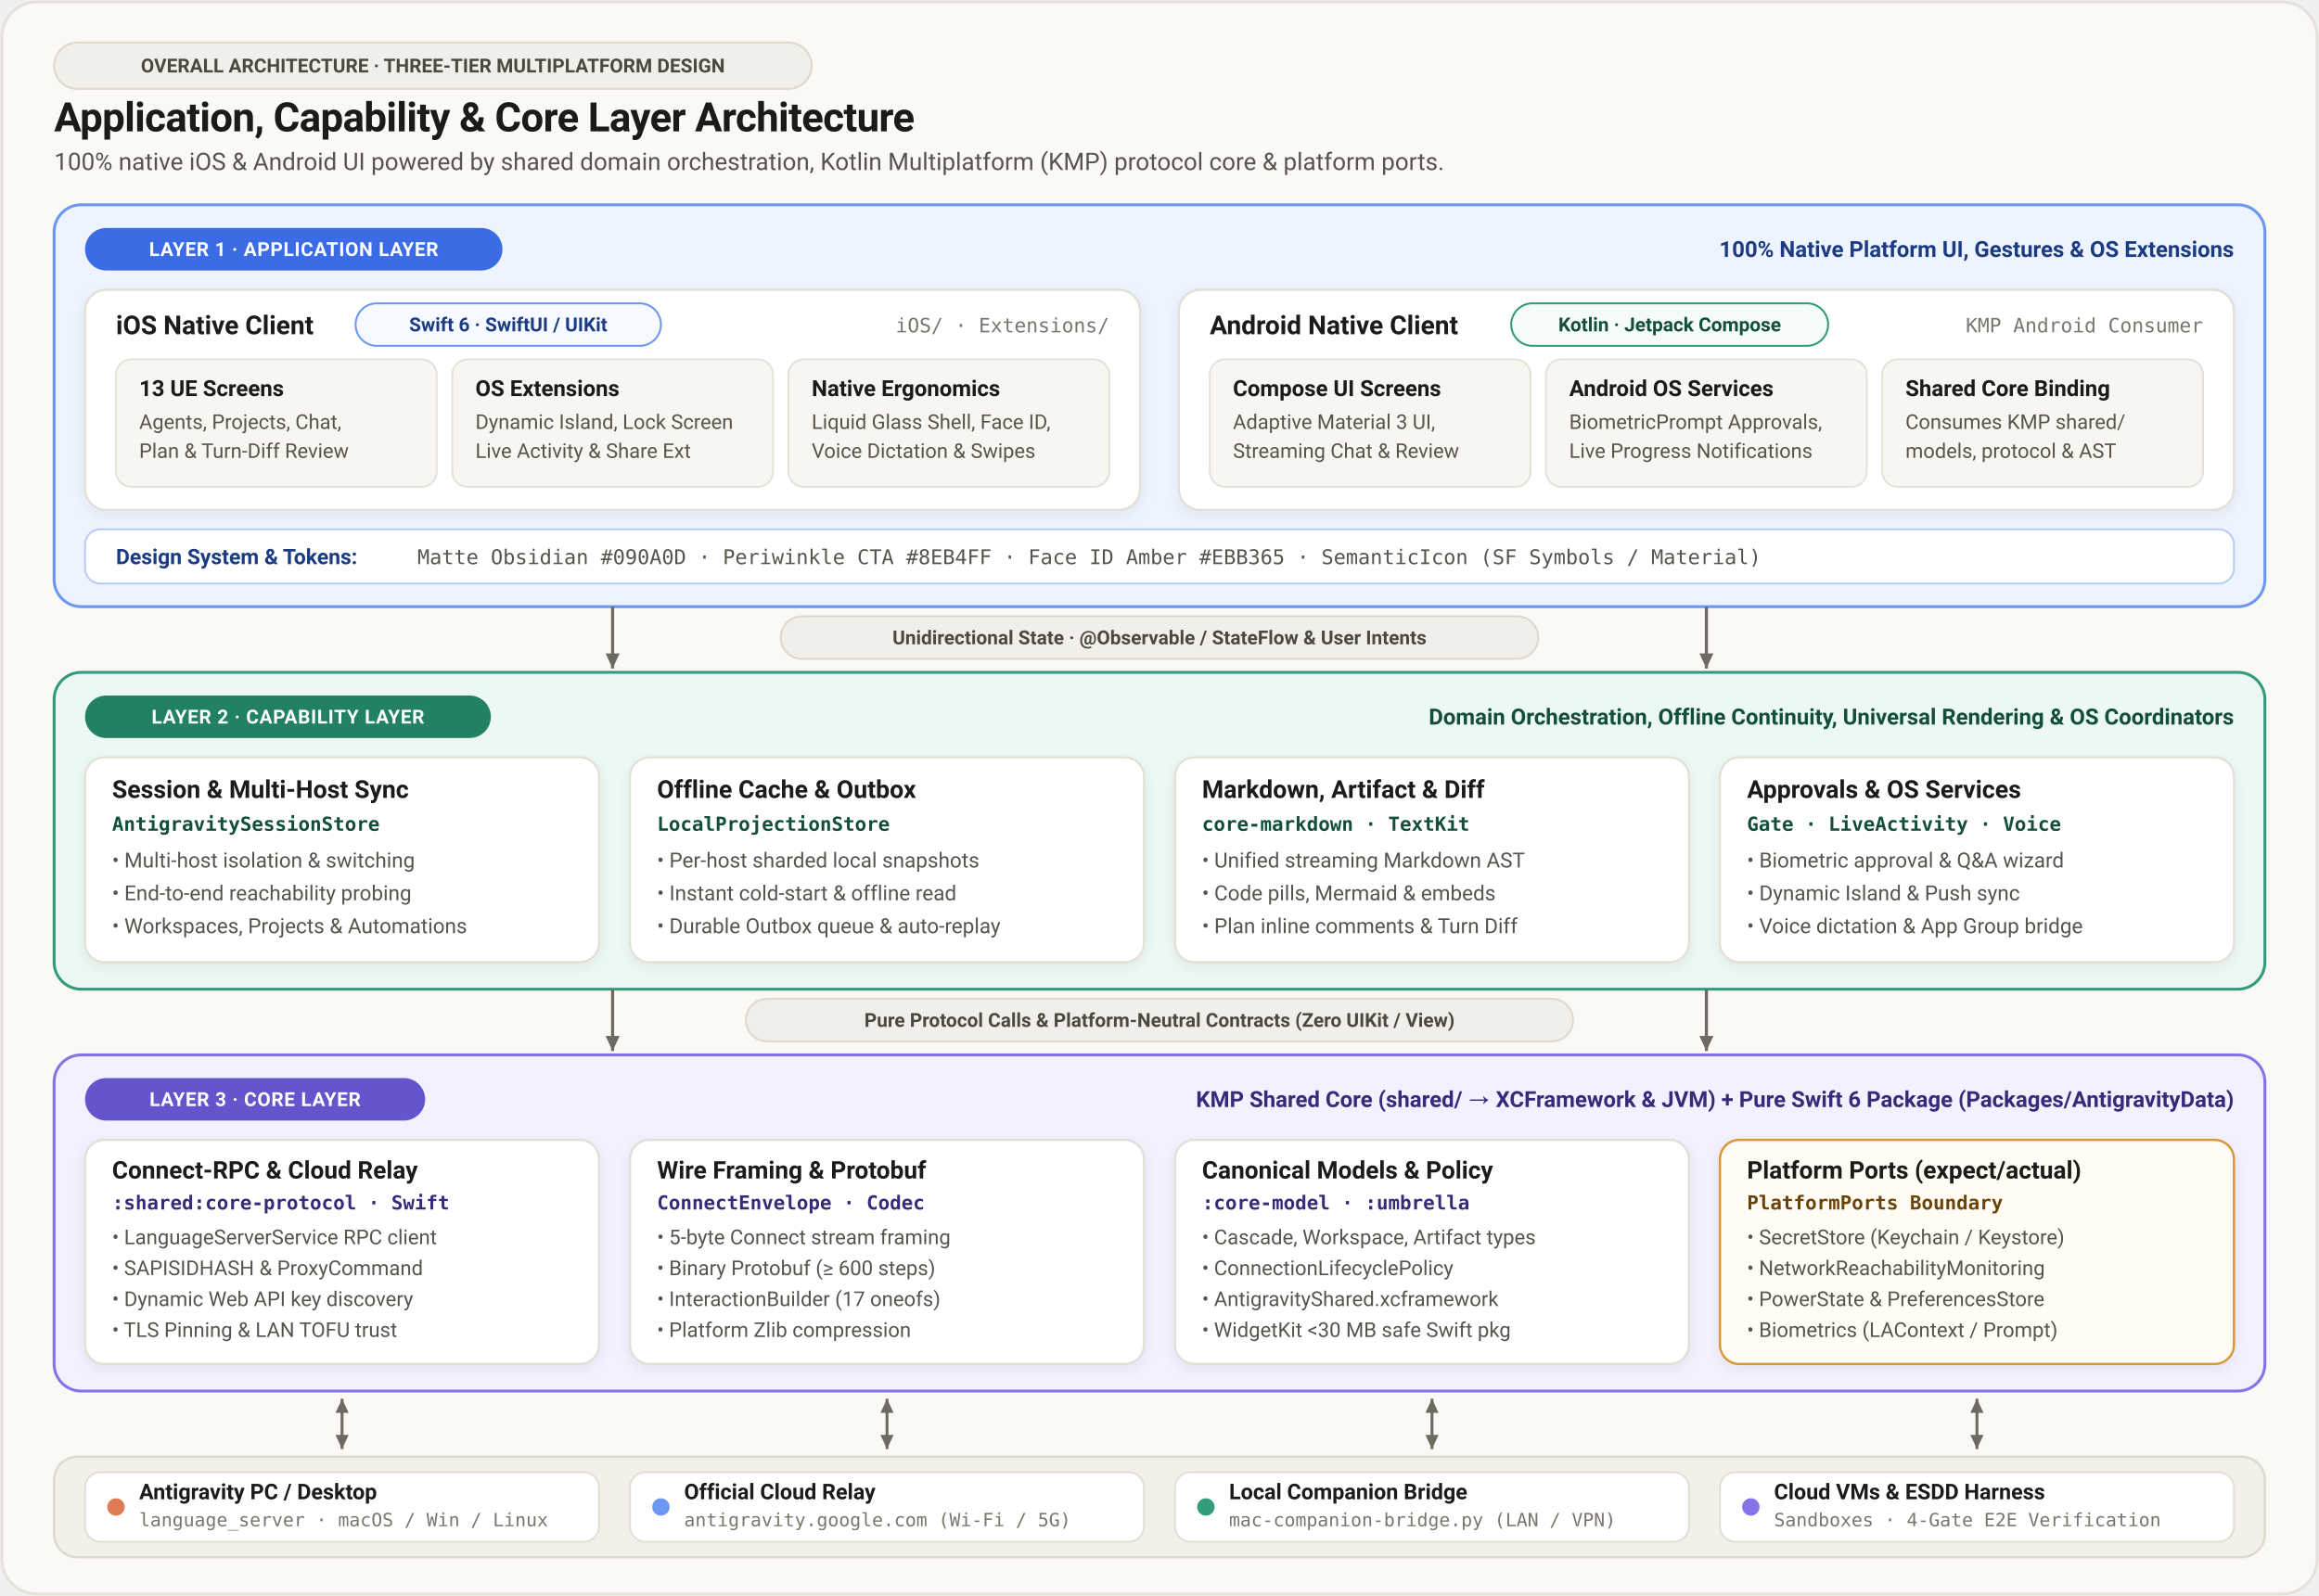
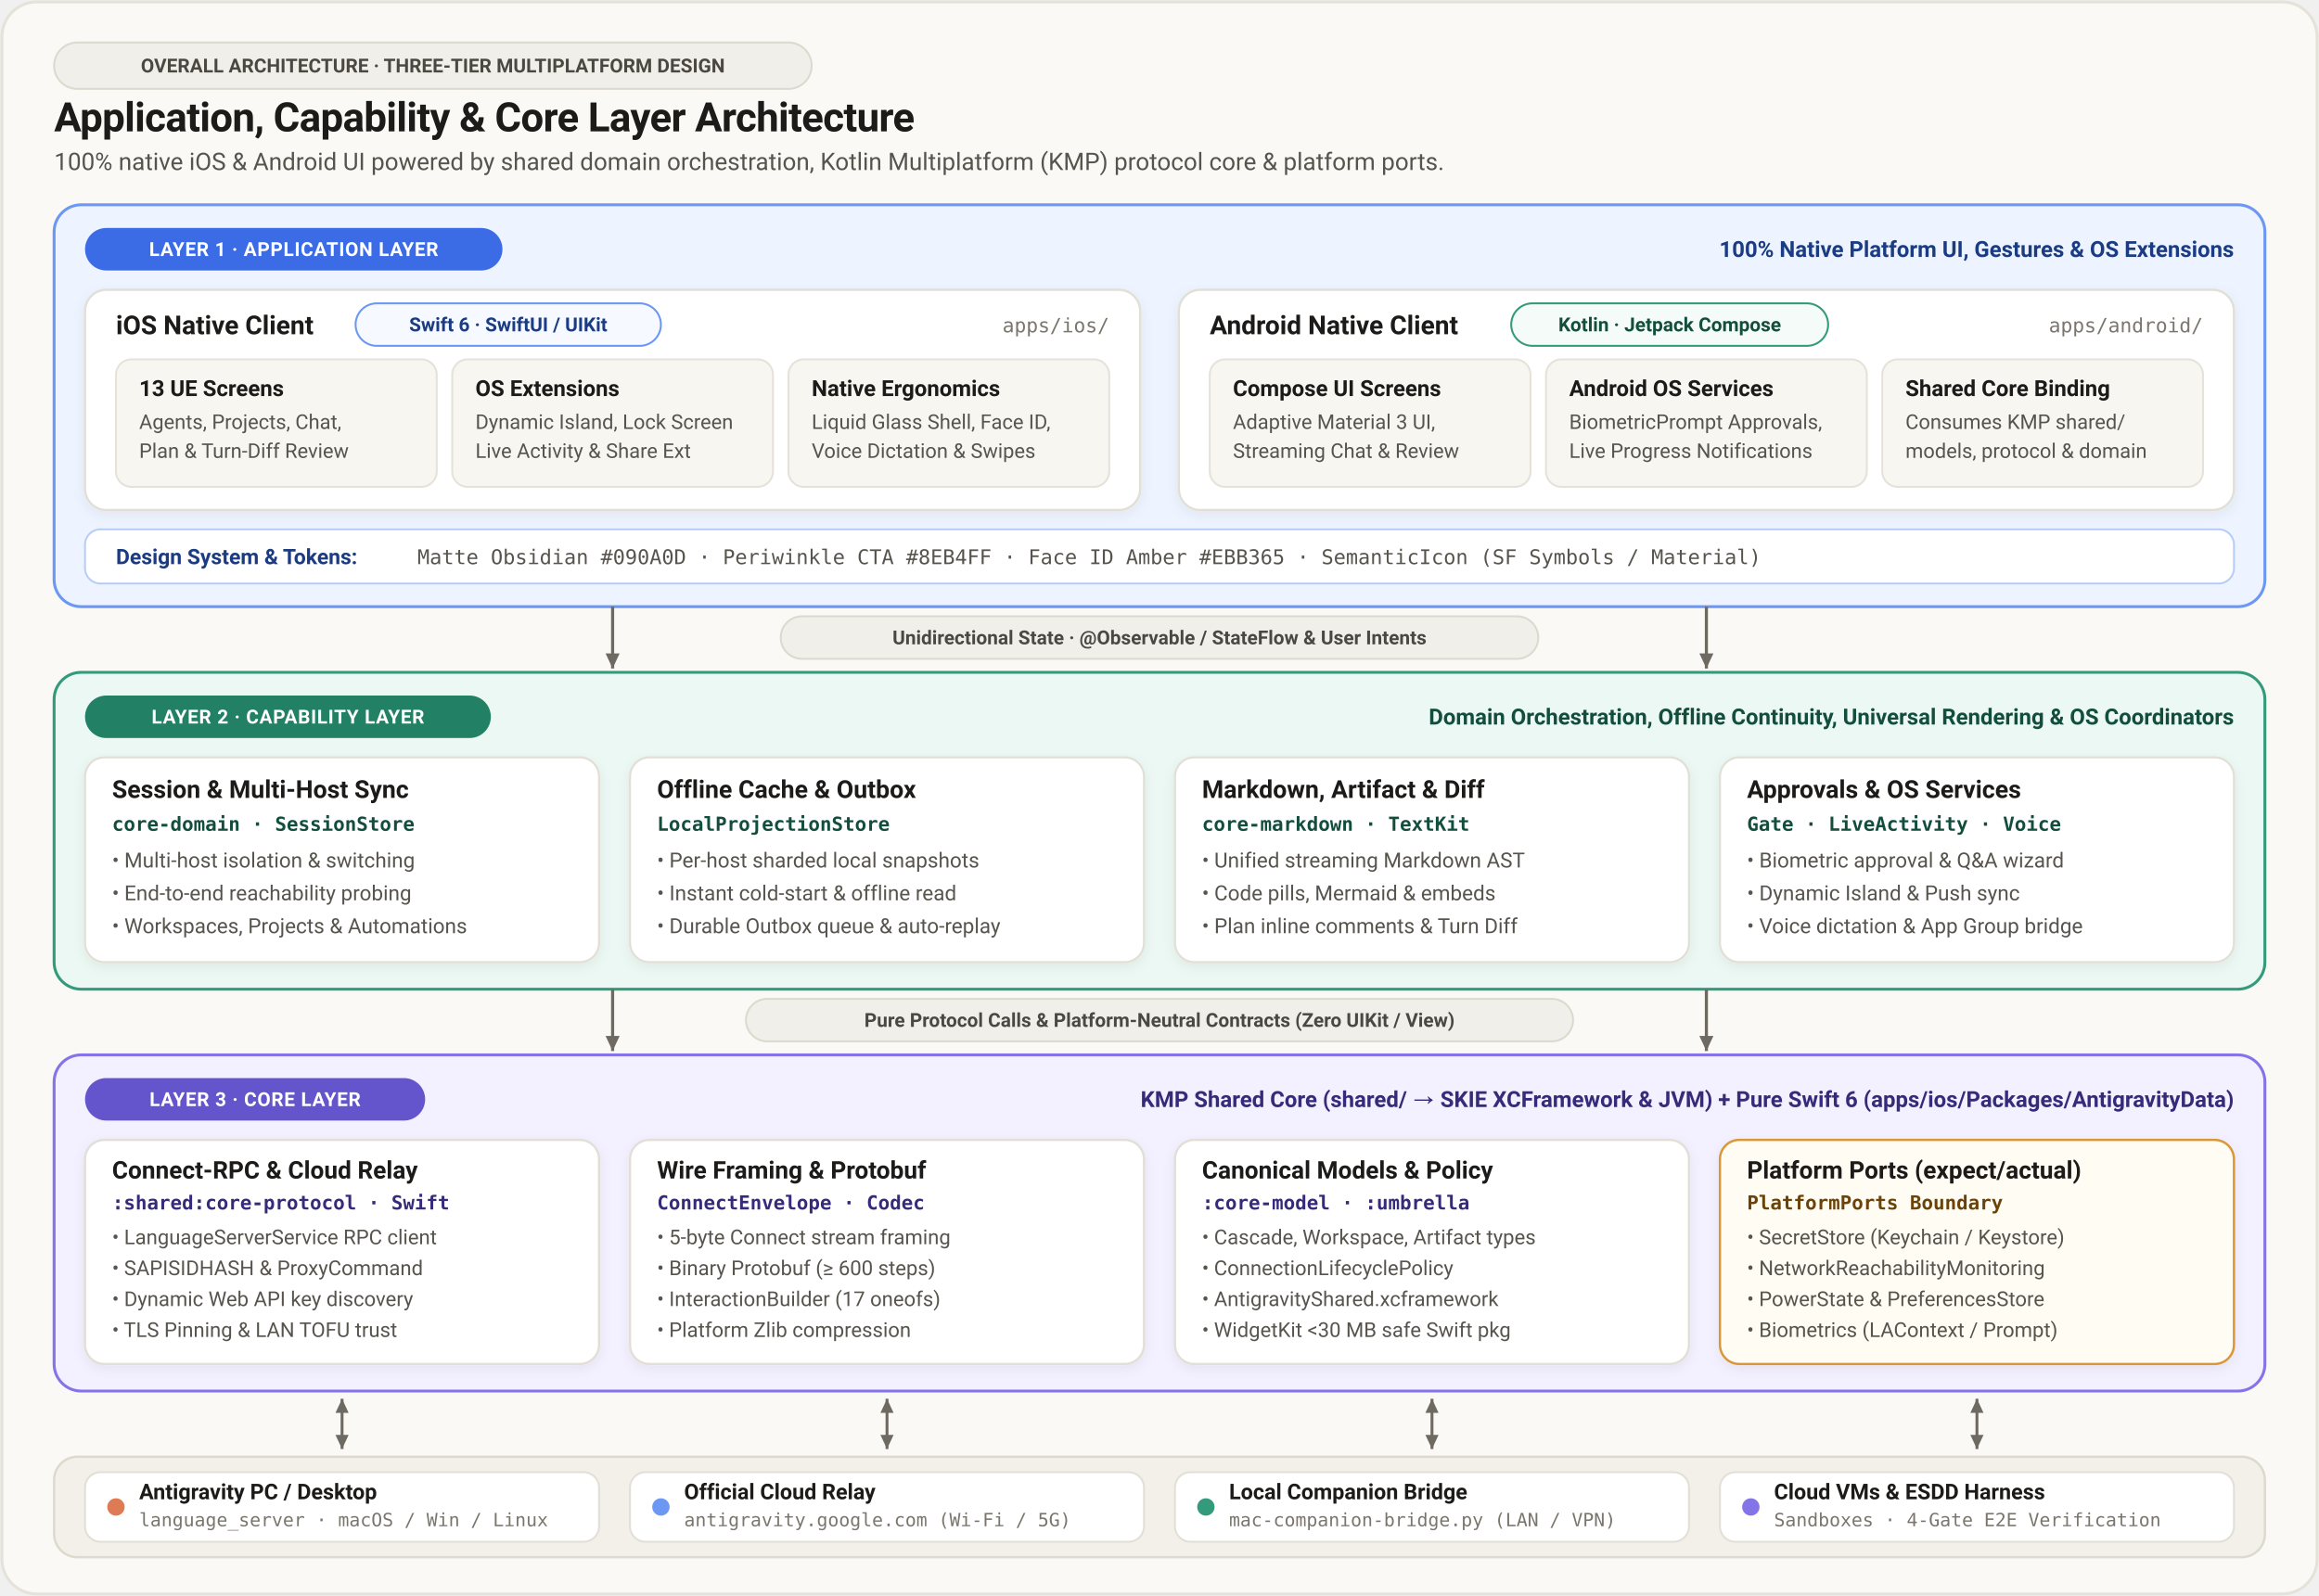
<svg xmlns="http://www.w3.org/2000/svg" viewBox="0 0 1200 826" width="1200" height="826" role="img" aria-label="Three-Layer Architecture: Application, Capability, and Core Layers">
  <defs>
    <filter id="cardShadow" x="-4%" y="-4%" width="108%" height="112%">
      <feDropShadow dx="0" dy="2" stdDeviation="3" flood-color="#000000" flood-opacity="0.06" />
    </filter>
    <marker id="arrDown" viewBox="0 0 10 10" refX="8.5" refY="5" markerWidth="6.5" markerHeight="6.5" orient="auto">
      <path d="M 1 1.5 L 8.5 5 L 1 8.5 z" fill="#6E6A61" />
    </marker>
    <marker id="arrBi" viewBox="0 0 10 10" refX="8.5" refY="5" markerWidth="6.5" markerHeight="6.5" orient="auto-start-reverse">
      <path d="M 1 1.5 L 8.5 5 L 1 8.5 z" fill="#6E6A61" />
    </marker>
  </defs>
  <rect x="1" y="1" width="1198" height="824" rx="18" fill="#FAF9F5" stroke="#E5E2D9" stroke-width="1.5" />
  <g>
    <rect x="28.0" y="22.0" width="392.0" height="24.0" rx="12.0" fill="#F1EFE9" stroke="#DDD9CE" stroke-width="1" />
    <text x="224.0" y="37.5" text-anchor="middle" font-family="-apple-system, BlinkMacSystemFont, 'Segoe UI', Roboto, Helvetica, Arial, sans-serif" font-size="10" font-weight="600" fill="#4B4842">OVERALL ARCHITECTURE  ·  THREE-TIER MULTIPLATFORM DESIGN</text>
  </g>
  <text x="28" y="68" font-family="-apple-system, BlinkMacSystemFont, 'Segoe UI', Roboto, Helvetica, Arial, sans-serif" font-size="21" font-weight="700" letter-spacing="-0.3" fill="#1C1B19">Application, Capability &amp; Core Layer Architecture</text>
  <text x="28" y="88" font-family="-apple-system, BlinkMacSystemFont, 'Segoe UI', Roboto, Helvetica, Arial, sans-serif" font-size="12.5" fill="#57544D">100% native iOS &amp; Android UI powered by shared domain orchestration, Kotlin Multiplatform (KMP) protocol core &amp; platform ports.</text>
  <rect x="28" y="106" width="1144" height="208" rx="14" fill="#EEF4FF" stroke="#6C97F2" stroke-width="1.5" />
  <g>
    <rect x="44.0" y="118.0" width="216.0" height="22.0" rx="11.0" fill="#3B6CE6" />
    <text x="152.0" y="132.5" text-anchor="middle" font-family="-apple-system, BlinkMacSystemFont, 'Segoe UI', Roboto, Helvetica, Arial, sans-serif" font-size="10" font-weight="600" letter-spacing="0.3" fill="#FFFFFF">LAYER 1  ·  APPLICATION LAYER</text>
  </g>
  <text x="1156" y="133" text-anchor="end" font-family="-apple-system, BlinkMacSystemFont, 'Segoe UI', Roboto, Helvetica, Arial, sans-serif" font-size="11.5" font-weight="600" fill="#1B3B82">100% Native Platform UI, Gestures &amp; OS Extensions</text>
  <rect x="44" y="150" width="546" height="114" rx="11" fill="#FFFFFF" stroke="#E2DFD7" stroke-width="1.2" filter="url(#cardShadow)" />
  <text x="60" y="173" font-family="-apple-system, BlinkMacSystemFont, 'Segoe UI', Roboto, Helvetica, Arial, sans-serif" font-size="13.5" font-weight="700" fill="#1C1B19">iOS Native Client</text>
  <g>
    <rect x="184.0" y="157.0" width="158.0" height="22.0" rx="11.0" fill="#F6F9FF" stroke="#6C97F2" stroke-width="1" />
    <text x="263.0" y="171.5" text-anchor="middle" font-family="-apple-system, BlinkMacSystemFont, 'Segoe UI', Roboto, Helvetica, Arial, sans-serif" font-size="10" font-weight="600" fill="#1B3B82">Swift 6  ·  SwiftUI / UIKit</text>
  </g>
-   <text x="574" y="172" text-anchor="end" font-family="ui-monospace, SFMono-Regular, Menlo, Monaco, Consolas, monospace" font-size="10.2" fill="#7A766D">iOS/  ·  Extensions/</text>
+   <text x="574" y="172" text-anchor="end" font-family="ui-monospace, SFMono-Regular, Menlo, Monaco, Consolas, monospace" font-size="10.2" fill="#7A766D">apps/ios/</text>
  <rect x="60" y="186" width="166" height="66" rx="8" fill="#F7F6F1" stroke="#E5E2D9" stroke-width="1" />
  <text x="72" y="205" font-family="-apple-system, BlinkMacSystemFont, 'Segoe UI', Roboto, Helvetica, Arial, sans-serif" font-size="11.5" font-weight="700" fill="#1C1B19">13 UE Screens</text>
  <text x="72" y="222" font-family="-apple-system, BlinkMacSystemFont, 'Segoe UI', Roboto, Helvetica, Arial, sans-serif" font-size="10.5" fill="#57544D">Agents, Projects, Chat,</text>
  <text x="72" y="237" font-family="-apple-system, BlinkMacSystemFont, 'Segoe UI', Roboto, Helvetica, Arial, sans-serif" font-size="10.5" fill="#57544D">Plan &amp; Turn-Diff Review</text>
  <rect x="234" y="186" width="166" height="66" rx="8" fill="#F7F6F1" stroke="#E5E2D9" stroke-width="1" />
  <text x="246" y="205" font-family="-apple-system, BlinkMacSystemFont, 'Segoe UI', Roboto, Helvetica, Arial, sans-serif" font-size="11.5" font-weight="700" fill="#1C1B19">OS Extensions</text>
  <text x="246" y="222" font-family="-apple-system, BlinkMacSystemFont, 'Segoe UI', Roboto, Helvetica, Arial, sans-serif" font-size="10.5" fill="#57544D">Dynamic Island, Lock Screen</text>
  <text x="246" y="237" font-family="-apple-system, BlinkMacSystemFont, 'Segoe UI', Roboto, Helvetica, Arial, sans-serif" font-size="10.5" fill="#57544D">Live Activity &amp; Share Ext</text>
  <rect x="408" y="186" width="166" height="66" rx="8" fill="#F7F6F1" stroke="#E5E2D9" stroke-width="1" />
  <text x="420" y="205" font-family="-apple-system, BlinkMacSystemFont, 'Segoe UI', Roboto, Helvetica, Arial, sans-serif" font-size="11.5" font-weight="700" fill="#1C1B19">Native Ergonomics</text>
  <text x="420" y="222" font-family="-apple-system, BlinkMacSystemFont, 'Segoe UI', Roboto, Helvetica, Arial, sans-serif" font-size="10.5" fill="#57544D">Liquid Glass Shell, Face ID,</text>
  <text x="420" y="237" font-family="-apple-system, BlinkMacSystemFont, 'Segoe UI', Roboto, Helvetica, Arial, sans-serif" font-size="10.5" fill="#57544D">Voice Dictation &amp; Swipes</text>
  <rect x="610" y="150" width="546" height="114" rx="11" fill="#FFFFFF" stroke="#E2DFD7" stroke-width="1.2" filter="url(#cardShadow)" />
  <text x="626" y="173" font-family="-apple-system, BlinkMacSystemFont, 'Segoe UI', Roboto, Helvetica, Arial, sans-serif" font-size="13.5" font-weight="700" fill="#1C1B19">Android Native Client</text>
  <g>
    <rect x="782.0" y="157.0" width="164.0" height="22.0" rx="11.0" fill="#F5FBF8" stroke="#349A7C" stroke-width="1" />
    <text x="864.0" y="171.5" text-anchor="middle" font-family="-apple-system, BlinkMacSystemFont, 'Segoe UI', Roboto, Helvetica, Arial, sans-serif" font-size="10" font-weight="600" fill="#134E3D">Kotlin  ·  Jetpack Compose</text>
  </g>
-   <text x="1140" y="172" text-anchor="end" font-family="ui-monospace, SFMono-Regular, Menlo, Monaco, Consolas, monospace" font-size="10.2" fill="#7A766D">KMP Android Consumer</text>
+   <text x="1140" y="172" text-anchor="end" font-family="ui-monospace, SFMono-Regular, Menlo, Monaco, Consolas, monospace" font-size="10.2" fill="#7A766D">apps/android/</text>
  <rect x="626" y="186" width="166" height="66" rx="8" fill="#F7F6F1" stroke="#E5E2D9" stroke-width="1" />
  <text x="638" y="205" font-family="-apple-system, BlinkMacSystemFont, 'Segoe UI', Roboto, Helvetica, Arial, sans-serif" font-size="11.5" font-weight="700" fill="#1C1B19">Compose UI Screens</text>
  <text x="638" y="222" font-family="-apple-system, BlinkMacSystemFont, 'Segoe UI', Roboto, Helvetica, Arial, sans-serif" font-size="10.5" fill="#57544D">Adaptive Material 3 UI,</text>
  <text x="638" y="237" font-family="-apple-system, BlinkMacSystemFont, 'Segoe UI', Roboto, Helvetica, Arial, sans-serif" font-size="10.5" fill="#57544D">Streaming Chat &amp; Review</text>
  <rect x="800" y="186" width="166" height="66" rx="8" fill="#F7F6F1" stroke="#E5E2D9" stroke-width="1" />
  <text x="812" y="205" font-family="-apple-system, BlinkMacSystemFont, 'Segoe UI', Roboto, Helvetica, Arial, sans-serif" font-size="11.5" font-weight="700" fill="#1C1B19">Android OS Services</text>
  <text x="812" y="222" font-family="-apple-system, BlinkMacSystemFont, 'Segoe UI', Roboto, Helvetica, Arial, sans-serif" font-size="10.5" fill="#57544D">BiometricPrompt Approvals,</text>
  <text x="812" y="237" font-family="-apple-system, BlinkMacSystemFont, 'Segoe UI', Roboto, Helvetica, Arial, sans-serif" font-size="10.5" fill="#57544D">Live Progress Notifications</text>
  <rect x="974" y="186" width="166" height="66" rx="8" fill="#F7F6F1" stroke="#E5E2D9" stroke-width="1" />
  <text x="986" y="205" font-family="-apple-system, BlinkMacSystemFont, 'Segoe UI', Roboto, Helvetica, Arial, sans-serif" font-size="11.5" font-weight="700" fill="#1C1B19">Shared Core Binding</text>
  <text x="986" y="222" font-family="-apple-system, BlinkMacSystemFont, 'Segoe UI', Roboto, Helvetica, Arial, sans-serif" font-size="10.5" fill="#57544D">Consumes KMP shared/</text>
-   <text x="986" y="237" font-family="-apple-system, BlinkMacSystemFont, 'Segoe UI', Roboto, Helvetica, Arial, sans-serif" font-size="10.5" fill="#57544D">models, protocol &amp; AST</text>
+   <text x="986" y="237" font-family="-apple-system, BlinkMacSystemFont, 'Segoe UI', Roboto, Helvetica, Arial, sans-serif" font-size="10.5" fill="#57544D">models, protocol &amp; domain</text>
  <rect x="44" y="274" width="1112" height="28" rx="8" fill="#FFFFFF" stroke="#6C97F2" stroke-opacity="0.45" stroke-width="1" />
  <text x="60" y="292" font-family="-apple-system, BlinkMacSystemFont, 'Segoe UI', Roboto, Helvetica, Arial, sans-serif" font-size="11" font-weight="700" fill="#1B3B82">Design System &amp; Tokens:</text>
  <text x="216" y="292" font-family="ui-monospace, SFMono-Regular, Menlo, Monaco, Consolas, monospace" font-size="10.5" fill="#57544D">Matte Obsidian #090A0D  ·  Periwinkle CTA #8EB4FF  ·  Face ID Amber #EBB365  ·  SemanticIcon (SF Symbols / Material)</text>
  <line x1="317" y1="314" x2="317" y2="346" stroke="#6E6A61" stroke-width="1.6" marker-end="url(#arrDown)" />
  <line x1="883" y1="314" x2="883" y2="346" stroke="#6E6A61" stroke-width="1.6" marker-end="url(#arrDown)" />
  <g>
    <rect x="404.0" y="319.0" width="392.0" height="22.0" rx="11.0" fill="#F1EFE9" stroke="#DDD9CE" stroke-width="1" />
    <text x="600.0" y="333.5" text-anchor="middle" font-family="-apple-system, BlinkMacSystemFont, 'Segoe UI', Roboto, Helvetica, Arial, sans-serif" font-size="10" font-weight="600" fill="#4B4842">Unidirectional State  ·  @Observable / StateFlow  &amp;  User Intents</text>
  </g>
  <rect x="28" y="348" width="1144" height="164" rx="14" fill="#ECF8F3" stroke="#349A7C" stroke-width="1.5" />
  <g>
    <rect x="44.0" y="360.0" width="210.0" height="22.0" rx="11.0" fill="#228064" />
    <text x="149.0" y="374.5" text-anchor="middle" font-family="-apple-system, BlinkMacSystemFont, 'Segoe UI', Roboto, Helvetica, Arial, sans-serif" font-size="10" font-weight="600" letter-spacing="0.3" fill="#FFFFFF">LAYER 2  ·  CAPABILITY LAYER</text>
  </g>
  <text x="1156" y="375" text-anchor="end" font-family="-apple-system, BlinkMacSystemFont, 'Segoe UI', Roboto, Helvetica, Arial, sans-serif" font-size="11.5" font-weight="600" fill="#134E3D">Domain Orchestration, Offline Continuity, Universal Rendering &amp; OS Coordinators</text>
  <rect x="44" y="392" width="266" height="106" rx="10" fill="#FFFFFF" stroke="#E2DFD7" stroke-width="1.1" filter="url(#cardShadow)" />
  <text x="58" y="413" font-family="-apple-system, BlinkMacSystemFont, 'Segoe UI', Roboto, Helvetica, Arial, sans-serif" font-size="12.8" font-weight="700" fill="#1C1B19">Session &amp; Multi-Host Sync</text>
-   <text x="58" y="430" font-family="ui-monospace, SFMono-Regular, Menlo, Monaco, Consolas, monospace" font-size="10" font-weight="600" fill="#134E3D">AntigravitySessionStore</text>
+   <text x="58" y="430" font-family="ui-monospace, SFMono-Regular, Menlo, Monaco, Consolas, monospace" font-size="10" font-weight="600" fill="#134E3D">core-domain · SessionStore</text>
  <text x="58" y="449" font-family="-apple-system, BlinkMacSystemFont, 'Segoe UI', Roboto, Helvetica, Arial, sans-serif" font-size="10.8" fill="#57544D">•  Multi-host isolation &amp; switching</text>
  <text x="58" y="466" font-family="-apple-system, BlinkMacSystemFont, 'Segoe UI', Roboto, Helvetica, Arial, sans-serif" font-size="10.8" fill="#57544D">•  End-to-end reachability probing</text>
  <text x="58" y="483" font-family="-apple-system, BlinkMacSystemFont, 'Segoe UI', Roboto, Helvetica, Arial, sans-serif" font-size="10.8" fill="#57544D">•  Workspaces, Projects &amp; Automations</text>
  <rect x="326" y="392" width="266" height="106" rx="10" fill="#FFFFFF" stroke="#E2DFD7" stroke-width="1.1" filter="url(#cardShadow)" />
  <text x="340" y="413" font-family="-apple-system, BlinkMacSystemFont, 'Segoe UI', Roboto, Helvetica, Arial, sans-serif" font-size="12.8" font-weight="700" fill="#1C1B19">Offline Cache &amp; Outbox</text>
  <text x="340" y="430" font-family="ui-monospace, SFMono-Regular, Menlo, Monaco, Consolas, monospace" font-size="10" font-weight="600" fill="#134E3D">LocalProjectionStore</text>
  <text x="340" y="449" font-family="-apple-system, BlinkMacSystemFont, 'Segoe UI', Roboto, Helvetica, Arial, sans-serif" font-size="10.8" fill="#57544D">•  Per-host sharded local snapshots</text>
  <text x="340" y="466" font-family="-apple-system, BlinkMacSystemFont, 'Segoe UI', Roboto, Helvetica, Arial, sans-serif" font-size="10.8" fill="#57544D">•  Instant cold-start &amp; offline read</text>
  <text x="340" y="483" font-family="-apple-system, BlinkMacSystemFont, 'Segoe UI', Roboto, Helvetica, Arial, sans-serif" font-size="10.8" fill="#57544D">•  Durable Outbox queue &amp; auto-replay</text>
  <rect x="608" y="392" width="266" height="106" rx="10" fill="#FFFFFF" stroke="#E2DFD7" stroke-width="1.1" filter="url(#cardShadow)" />
  <text x="622" y="413" font-family="-apple-system, BlinkMacSystemFont, 'Segoe UI', Roboto, Helvetica, Arial, sans-serif" font-size="12.8" font-weight="700" fill="#1C1B19">Markdown, Artifact &amp; Diff</text>
  <text x="622" y="430" font-family="ui-monospace, SFMono-Regular, Menlo, Monaco, Consolas, monospace" font-size="10" font-weight="600" fill="#134E3D">core-markdown · TextKit</text>
  <text x="622" y="449" font-family="-apple-system, BlinkMacSystemFont, 'Segoe UI', Roboto, Helvetica, Arial, sans-serif" font-size="10.8" fill="#57544D">•  Unified streaming Markdown AST</text>
  <text x="622" y="466" font-family="-apple-system, BlinkMacSystemFont, 'Segoe UI', Roboto, Helvetica, Arial, sans-serif" font-size="10.8" fill="#57544D">•  Code pills, Mermaid &amp; embeds</text>
  <text x="622" y="483" font-family="-apple-system, BlinkMacSystemFont, 'Segoe UI', Roboto, Helvetica, Arial, sans-serif" font-size="10.8" fill="#57544D">•  Plan inline comments &amp; Turn Diff</text>
  <rect x="890" y="392" width="266" height="106" rx="10" fill="#FFFFFF" stroke="#E2DFD7" stroke-width="1.1" filter="url(#cardShadow)" />
  <text x="904" y="413" font-family="-apple-system, BlinkMacSystemFont, 'Segoe UI', Roboto, Helvetica, Arial, sans-serif" font-size="12.8" font-weight="700" fill="#1C1B19">Approvals &amp; OS Services</text>
  <text x="904" y="430" font-family="ui-monospace, SFMono-Regular, Menlo, Monaco, Consolas, monospace" font-size="10" font-weight="600" fill="#134E3D">Gate · LiveActivity · Voice</text>
  <text x="904" y="449" font-family="-apple-system, BlinkMacSystemFont, 'Segoe UI', Roboto, Helvetica, Arial, sans-serif" font-size="10.8" fill="#57544D">•  Biometric approval &amp; Q&amp;A wizard</text>
  <text x="904" y="466" font-family="-apple-system, BlinkMacSystemFont, 'Segoe UI', Roboto, Helvetica, Arial, sans-serif" font-size="10.8" fill="#57544D">•  Dynamic Island &amp; Push sync</text>
  <text x="904" y="483" font-family="-apple-system, BlinkMacSystemFont, 'Segoe UI', Roboto, Helvetica, Arial, sans-serif" font-size="10.8" fill="#57544D">•  Voice dictation &amp; App Group bridge</text>
  <line x1="317" y1="512" x2="317" y2="544" stroke="#6E6A61" stroke-width="1.6" marker-end="url(#arrDown)" />
  <line x1="883" y1="512" x2="883" y2="544" stroke="#6E6A61" stroke-width="1.6" marker-end="url(#arrDown)" />
  <g>
    <rect x="386.0" y="517.0" width="428.0" height="22.0" rx="11.0" fill="#F1EFE9" stroke="#DDD9CE" stroke-width="1" />
    <text x="600.0" y="531.5" text-anchor="middle" font-family="-apple-system, BlinkMacSystemFont, 'Segoe UI', Roboto, Helvetica, Arial, sans-serif" font-size="10" font-weight="600" fill="#4B4842">Pure Protocol Calls &amp; Platform-Neutral Contracts  (Zero UIKit / View)</text>
  </g>
  <rect x="28" y="546" width="1144" height="174" rx="14" fill="#F3F0FF" stroke="#8474E8" stroke-width="1.5" />
  <g>
    <rect x="44.0" y="558.0" width="176.0" height="22.0" rx="11.0" fill="#6455CC" />
    <text x="132.0" y="572.5" text-anchor="middle" font-family="-apple-system, BlinkMacSystemFont, 'Segoe UI', Roboto, Helvetica, Arial, sans-serif" font-size="10" font-weight="600" letter-spacing="0.3" fill="#FFFFFF">LAYER 3  ·  CORE LAYER</text>
  </g>
-   <text x="1156" y="573" text-anchor="end" font-family="-apple-system, BlinkMacSystemFont, 'Segoe UI', Roboto, Helvetica, Arial, sans-serif" font-size="11.5" font-weight="600" fill="#352B7A">KMP Shared Core (shared/ → XCFramework &amp; JVM)  +  Pure Swift 6 Package (Packages/AntigravityData)</text>
+   <text x="1156" y="573" text-anchor="end" font-family="-apple-system, BlinkMacSystemFont, 'Segoe UI', Roboto, Helvetica, Arial, sans-serif" font-size="11.5" font-weight="600" fill="#352B7A">KMP Shared Core (shared/ → SKIE XCFramework &amp; JVM)  +  Pure Swift 6 (apps/ios/Packages/AntigravityData)</text>
  <rect x="44" y="590" width="266" height="116" rx="10" fill="#FFFFFF" stroke="#E2DFD7" stroke-width="1.2" filter="url(#cardShadow)" />
  <text x="58" y="610" font-family="-apple-system, BlinkMacSystemFont, 'Segoe UI', Roboto, Helvetica, Arial, sans-serif" font-size="12.6" font-weight="700" fill="#1C1B19">Connect-RPC &amp; Cloud Relay</text>
  <text x="58" y="626" font-family="ui-monospace, SFMono-Regular, Menlo, Monaco, Consolas, monospace" font-size="10" font-weight="600" fill="#352B7A">:shared:core-protocol · Swift</text>
  <text x="58" y="644" font-family="-apple-system, BlinkMacSystemFont, 'Segoe UI', Roboto, Helvetica, Arial, sans-serif" font-size="10.6" fill="#57544D">•  LanguageServerService RPC client</text>
  <text x="58" y="660" font-family="-apple-system, BlinkMacSystemFont, 'Segoe UI', Roboto, Helvetica, Arial, sans-serif" font-size="10.6" fill="#57544D">•  SAPISIDHASH &amp; ProxyCommand</text>
  <text x="58" y="676" font-family="-apple-system, BlinkMacSystemFont, 'Segoe UI', Roboto, Helvetica, Arial, sans-serif" font-size="10.6" fill="#57544D">•  Dynamic Web API key discovery</text>
  <text x="58" y="692" font-family="-apple-system, BlinkMacSystemFont, 'Segoe UI', Roboto, Helvetica, Arial, sans-serif" font-size="10.6" fill="#57544D">•  TLS Pinning &amp; LAN TOFU trust</text>
  <rect x="326" y="590" width="266" height="116" rx="10" fill="#FFFFFF" stroke="#E2DFD7" stroke-width="1.2" filter="url(#cardShadow)" />
  <text x="340" y="610" font-family="-apple-system, BlinkMacSystemFont, 'Segoe UI', Roboto, Helvetica, Arial, sans-serif" font-size="12.6" font-weight="700" fill="#1C1B19">Wire Framing &amp; Protobuf</text>
  <text x="340" y="626" font-family="ui-monospace, SFMono-Regular, Menlo, Monaco, Consolas, monospace" font-size="10" font-weight="600" fill="#352B7A">ConnectEnvelope · Codec</text>
  <text x="340" y="644" font-family="-apple-system, BlinkMacSystemFont, 'Segoe UI', Roboto, Helvetica, Arial, sans-serif" font-size="10.6" fill="#57544D">•  5-byte Connect stream framing</text>
  <text x="340" y="660" font-family="-apple-system, BlinkMacSystemFont, 'Segoe UI', Roboto, Helvetica, Arial, sans-serif" font-size="10.6" fill="#57544D">•  Binary Protobuf (≥ 600 steps)</text>
  <text x="340" y="676" font-family="-apple-system, BlinkMacSystemFont, 'Segoe UI', Roboto, Helvetica, Arial, sans-serif" font-size="10.6" fill="#57544D">•  InteractionBuilder (17 oneofs)</text>
  <text x="340" y="692" font-family="-apple-system, BlinkMacSystemFont, 'Segoe UI', Roboto, Helvetica, Arial, sans-serif" font-size="10.6" fill="#57544D">•  Platform Zlib compression</text>
  <rect x="608" y="590" width="266" height="116" rx="10" fill="#FFFFFF" stroke="#E2DFD7" stroke-width="1.2" filter="url(#cardShadow)" />
  <text x="622" y="610" font-family="-apple-system, BlinkMacSystemFont, 'Segoe UI', Roboto, Helvetica, Arial, sans-serif" font-size="12.6" font-weight="700" fill="#1C1B19">Canonical Models &amp; Policy</text>
  <text x="622" y="626" font-family="ui-monospace, SFMono-Regular, Menlo, Monaco, Consolas, monospace" font-size="10" font-weight="600" fill="#352B7A">:core-model · :umbrella</text>
  <text x="622" y="644" font-family="-apple-system, BlinkMacSystemFont, 'Segoe UI', Roboto, Helvetica, Arial, sans-serif" font-size="10.6" fill="#57544D">•  Cascade, Workspace, Artifact types</text>
  <text x="622" y="660" font-family="-apple-system, BlinkMacSystemFont, 'Segoe UI', Roboto, Helvetica, Arial, sans-serif" font-size="10.6" fill="#57544D">•  ConnectionLifecyclePolicy</text>
  <text x="622" y="676" font-family="-apple-system, BlinkMacSystemFont, 'Segoe UI', Roboto, Helvetica, Arial, sans-serif" font-size="10.6" fill="#57544D">•  AntigravityShared.xcframework</text>
  <text x="622" y="692" font-family="-apple-system, BlinkMacSystemFont, 'Segoe UI', Roboto, Helvetica, Arial, sans-serif" font-size="10.6" fill="#57544D">•  WidgetKit &lt;30 MB safe Swift pkg</text>
  <rect x="890" y="590" width="266" height="116" rx="10" fill="#FFFCF4" stroke="#D99738" stroke-width="1.2" filter="url(#cardShadow)" />
  <text x="904" y="610" font-family="-apple-system, BlinkMacSystemFont, 'Segoe UI', Roboto, Helvetica, Arial, sans-serif" font-size="12.6" font-weight="700" fill="#1C1B19">Platform Ports (expect/actual)</text>
  <text x="904" y="626" font-family="ui-monospace, SFMono-Regular, Menlo, Monaco, Consolas, monospace" font-size="10" font-weight="600" fill="#6B4208">PlatformPorts Boundary</text>
  <text x="904" y="644" font-family="-apple-system, BlinkMacSystemFont, 'Segoe UI', Roboto, Helvetica, Arial, sans-serif" font-size="10.6" fill="#57544D">•  SecretStore (Keychain / Keystore)</text>
  <text x="904" y="660" font-family="-apple-system, BlinkMacSystemFont, 'Segoe UI', Roboto, Helvetica, Arial, sans-serif" font-size="10.6" fill="#57544D">•  NetworkReachabilityMonitoring</text>
  <text x="904" y="676" font-family="-apple-system, BlinkMacSystemFont, 'Segoe UI', Roboto, Helvetica, Arial, sans-serif" font-size="10.6" fill="#57544D">•  PowerState &amp; PreferencesStore</text>
  <text x="904" y="692" font-family="-apple-system, BlinkMacSystemFont, 'Segoe UI', Roboto, Helvetica, Arial, sans-serif" font-size="10.6" fill="#57544D">•  Biometrics (LAContext / Prompt)</text>
  <line x1="177" y1="724" x2="177" y2="750" stroke="#6E6A61" stroke-width="1.5" marker-start="url(#arrBi)" marker-end="url(#arrBi)" />
  <line x1="459" y1="724" x2="459" y2="750" stroke="#6E6A61" stroke-width="1.5" marker-start="url(#arrBi)" marker-end="url(#arrBi)" />
  <line x1="741" y1="724" x2="741" y2="750" stroke="#6E6A61" stroke-width="1.5" marker-start="url(#arrBi)" marker-end="url(#arrBi)" />
  <line x1="1023" y1="724" x2="1023" y2="750" stroke="#6E6A61" stroke-width="1.5" marker-start="url(#arrBi)" marker-end="url(#arrBi)" />
  <rect x="28" y="754" width="1144" height="52" rx="12" fill="#F2F0E8" stroke="#DDD9CE" stroke-width="1.2" />
  <rect x="44" y="762" width="266" height="36" rx="8" fill="#FFFFFF" stroke="#E2DFD7" stroke-width="1" />
  <circle cx="60" cy="780" r="4.5" fill="#DE7A54" />
  <text x="72" y="776" font-family="-apple-system, BlinkMacSystemFont, 'Segoe UI', Roboto, Helvetica, Arial, sans-serif" font-size="11.2" font-weight="700" fill="#1C1B19">Antigravity PC / Desktop</text>
  <text x="72" y="790" font-family="ui-monospace, SFMono-Regular, Menlo, Monaco, Consolas, monospace" font-size="9.5" fill="#7A766D">language_server · macOS / Win / Linux</text>
  <rect x="326" y="762" width="266" height="36" rx="8" fill="#FFFFFF" stroke="#E2DFD7" stroke-width="1" />
  <circle cx="342" cy="780" r="4.5" fill="#6C97F2" />
  <text x="354" y="776" font-family="-apple-system, BlinkMacSystemFont, 'Segoe UI', Roboto, Helvetica, Arial, sans-serif" font-size="11.2" font-weight="700" fill="#1C1B19">Official Cloud Relay</text>
  <text x="354" y="790" font-family="ui-monospace, SFMono-Regular, Menlo, Monaco, Consolas, monospace" font-size="9.5" fill="#7A766D">antigravity.google.com (Wi-Fi / 5G)</text>
  <rect x="608" y="762" width="266" height="36" rx="8" fill="#FFFFFF" stroke="#E2DFD7" stroke-width="1" />
  <circle cx="624" cy="780" r="4.5" fill="#349A7C" />
  <text x="636" y="776" font-family="-apple-system, BlinkMacSystemFont, 'Segoe UI', Roboto, Helvetica, Arial, sans-serif" font-size="11.2" font-weight="700" fill="#1C1B19">Local Companion Bridge</text>
  <text x="636" y="790" font-family="ui-monospace, SFMono-Regular, Menlo, Monaco, Consolas, monospace" font-size="9.5" fill="#7A766D">mac-companion-bridge.py (LAN / VPN)</text>
  <rect x="890" y="762" width="266" height="36" rx="8" fill="#FFFFFF" stroke="#E2DFD7" stroke-width="1" />
  <circle cx="906" cy="780" r="4.5" fill="#8474E8" />
  <text x="918" y="776" font-family="-apple-system, BlinkMacSystemFont, 'Segoe UI', Roboto, Helvetica, Arial, sans-serif" font-size="11.2" font-weight="700" fill="#1C1B19">Cloud VMs &amp; ESDD Harness</text>
  <text x="918" y="790" font-family="ui-monospace, SFMono-Regular, Menlo, Monaco, Consolas, monospace" font-size="9.5" fill="#7A766D">Sandboxes · 4-Gate E2E Verification</text>
</svg>
